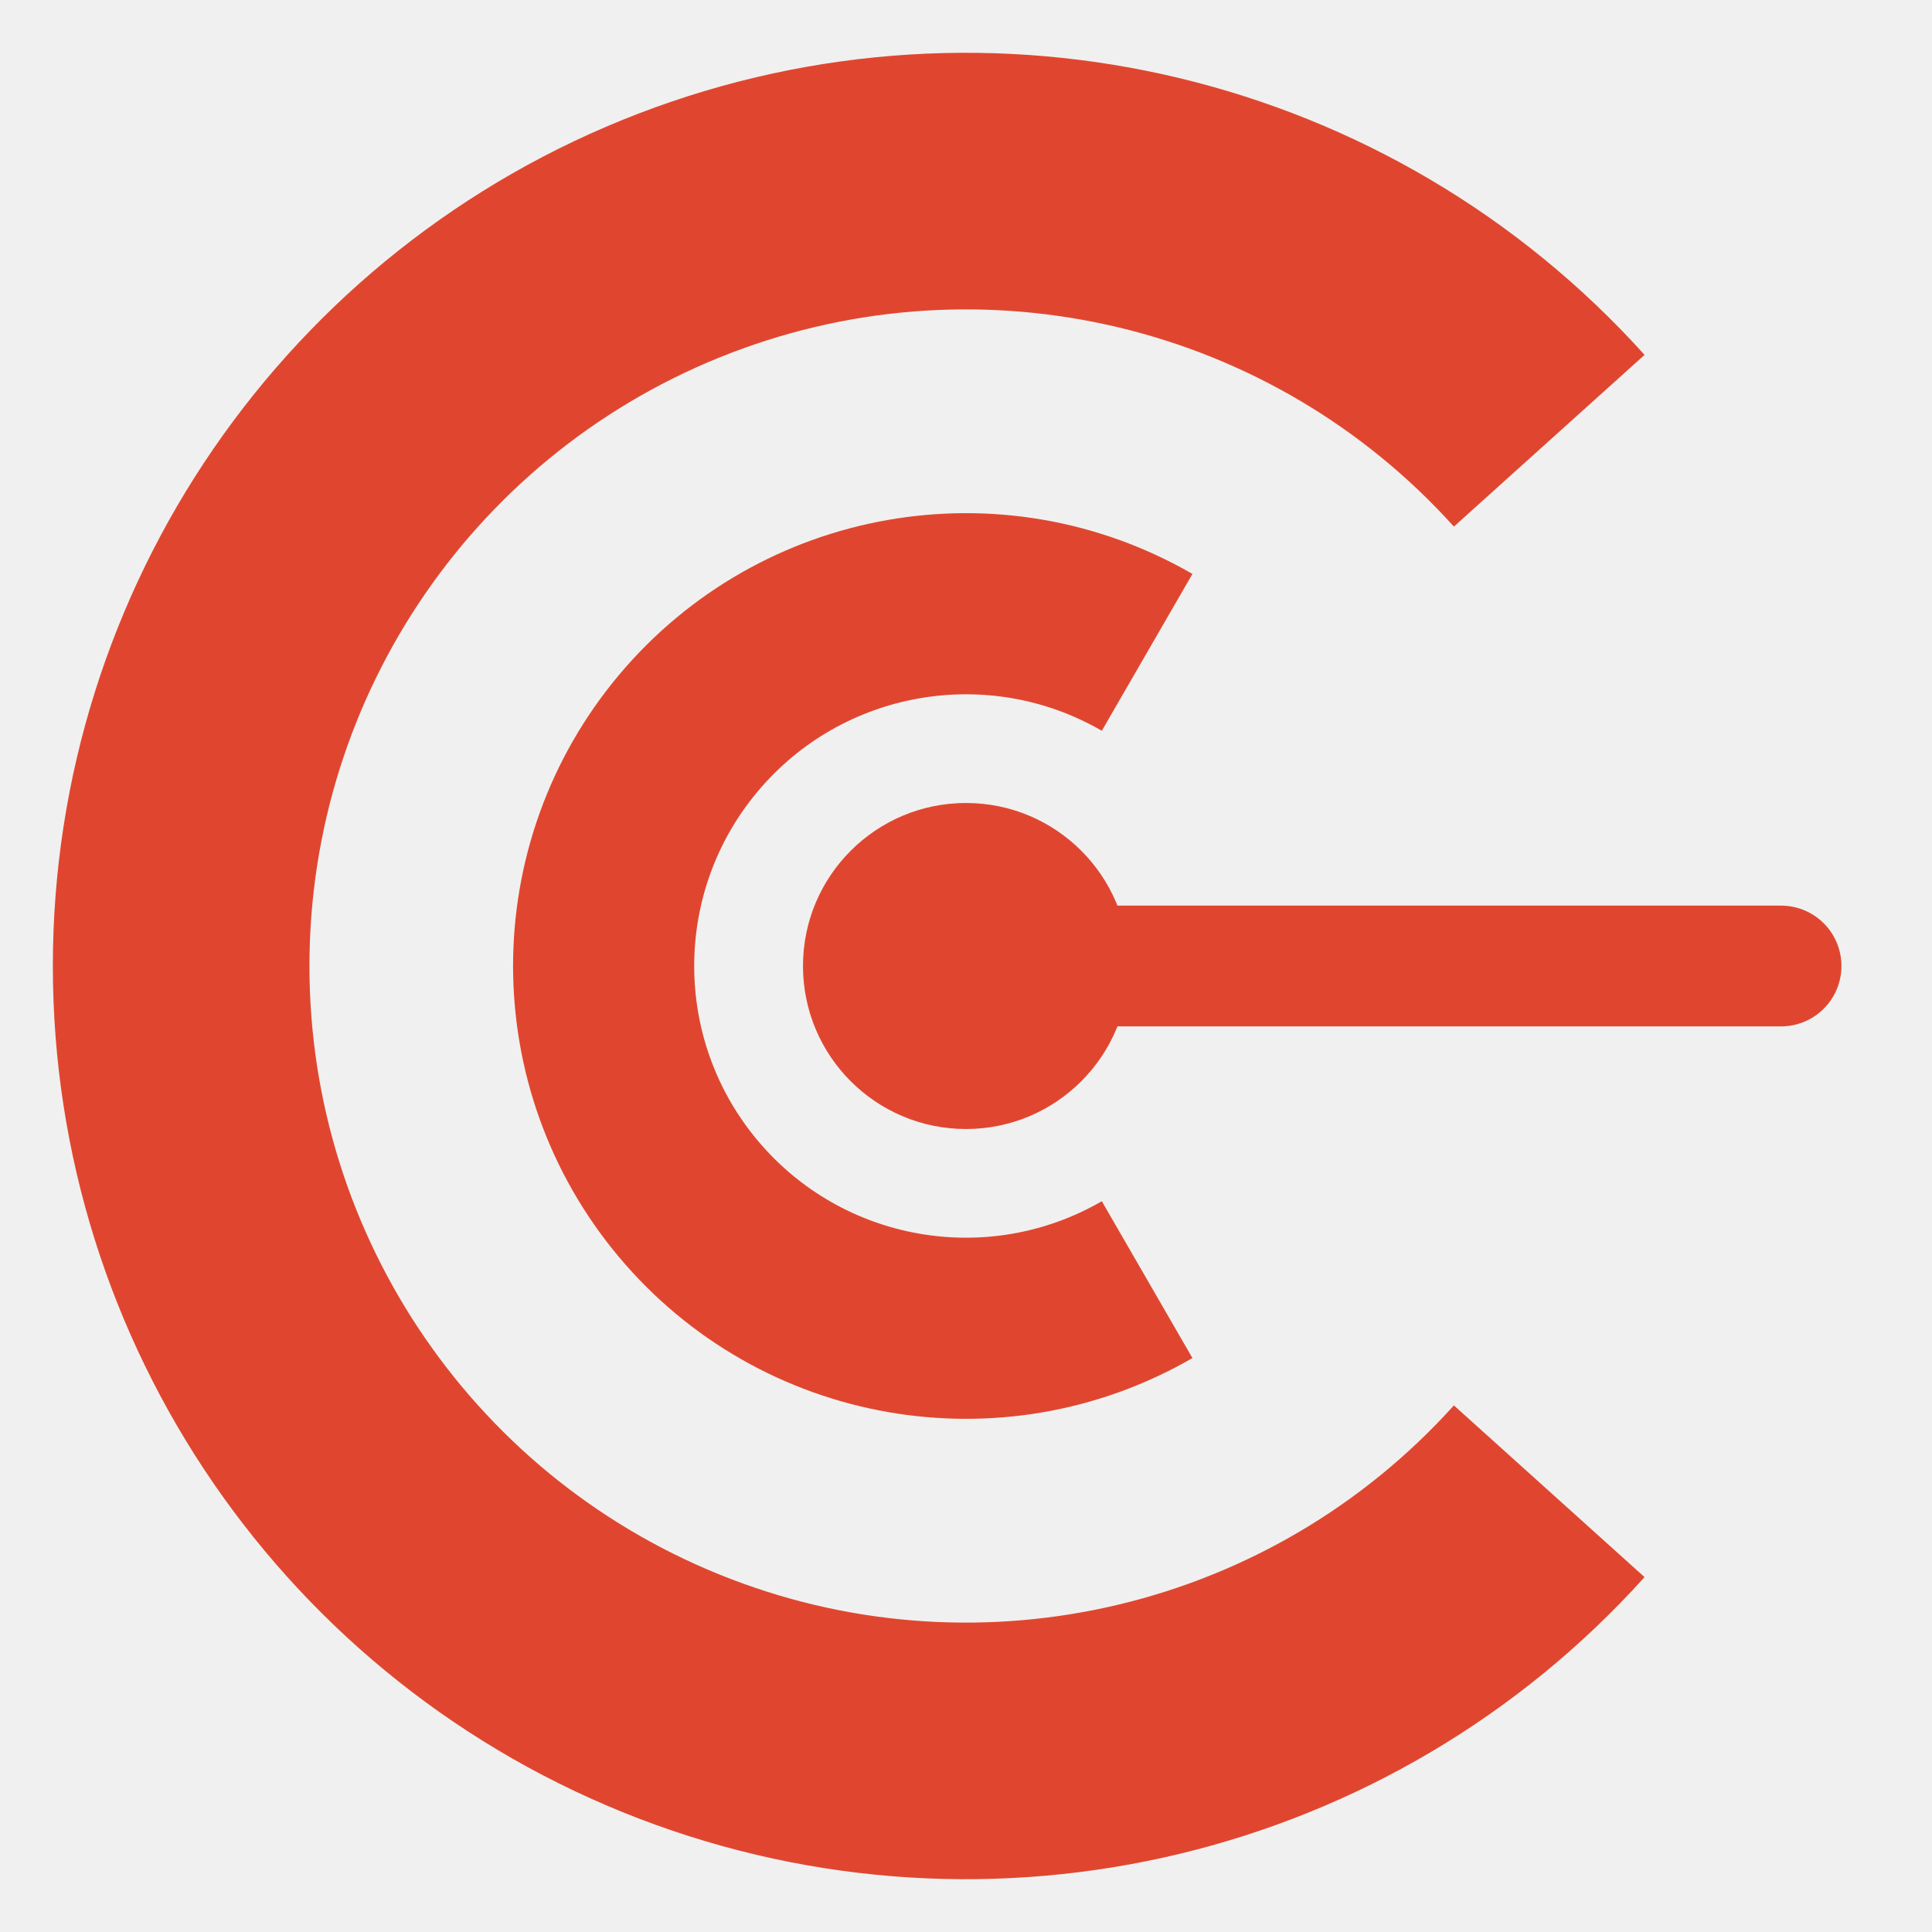
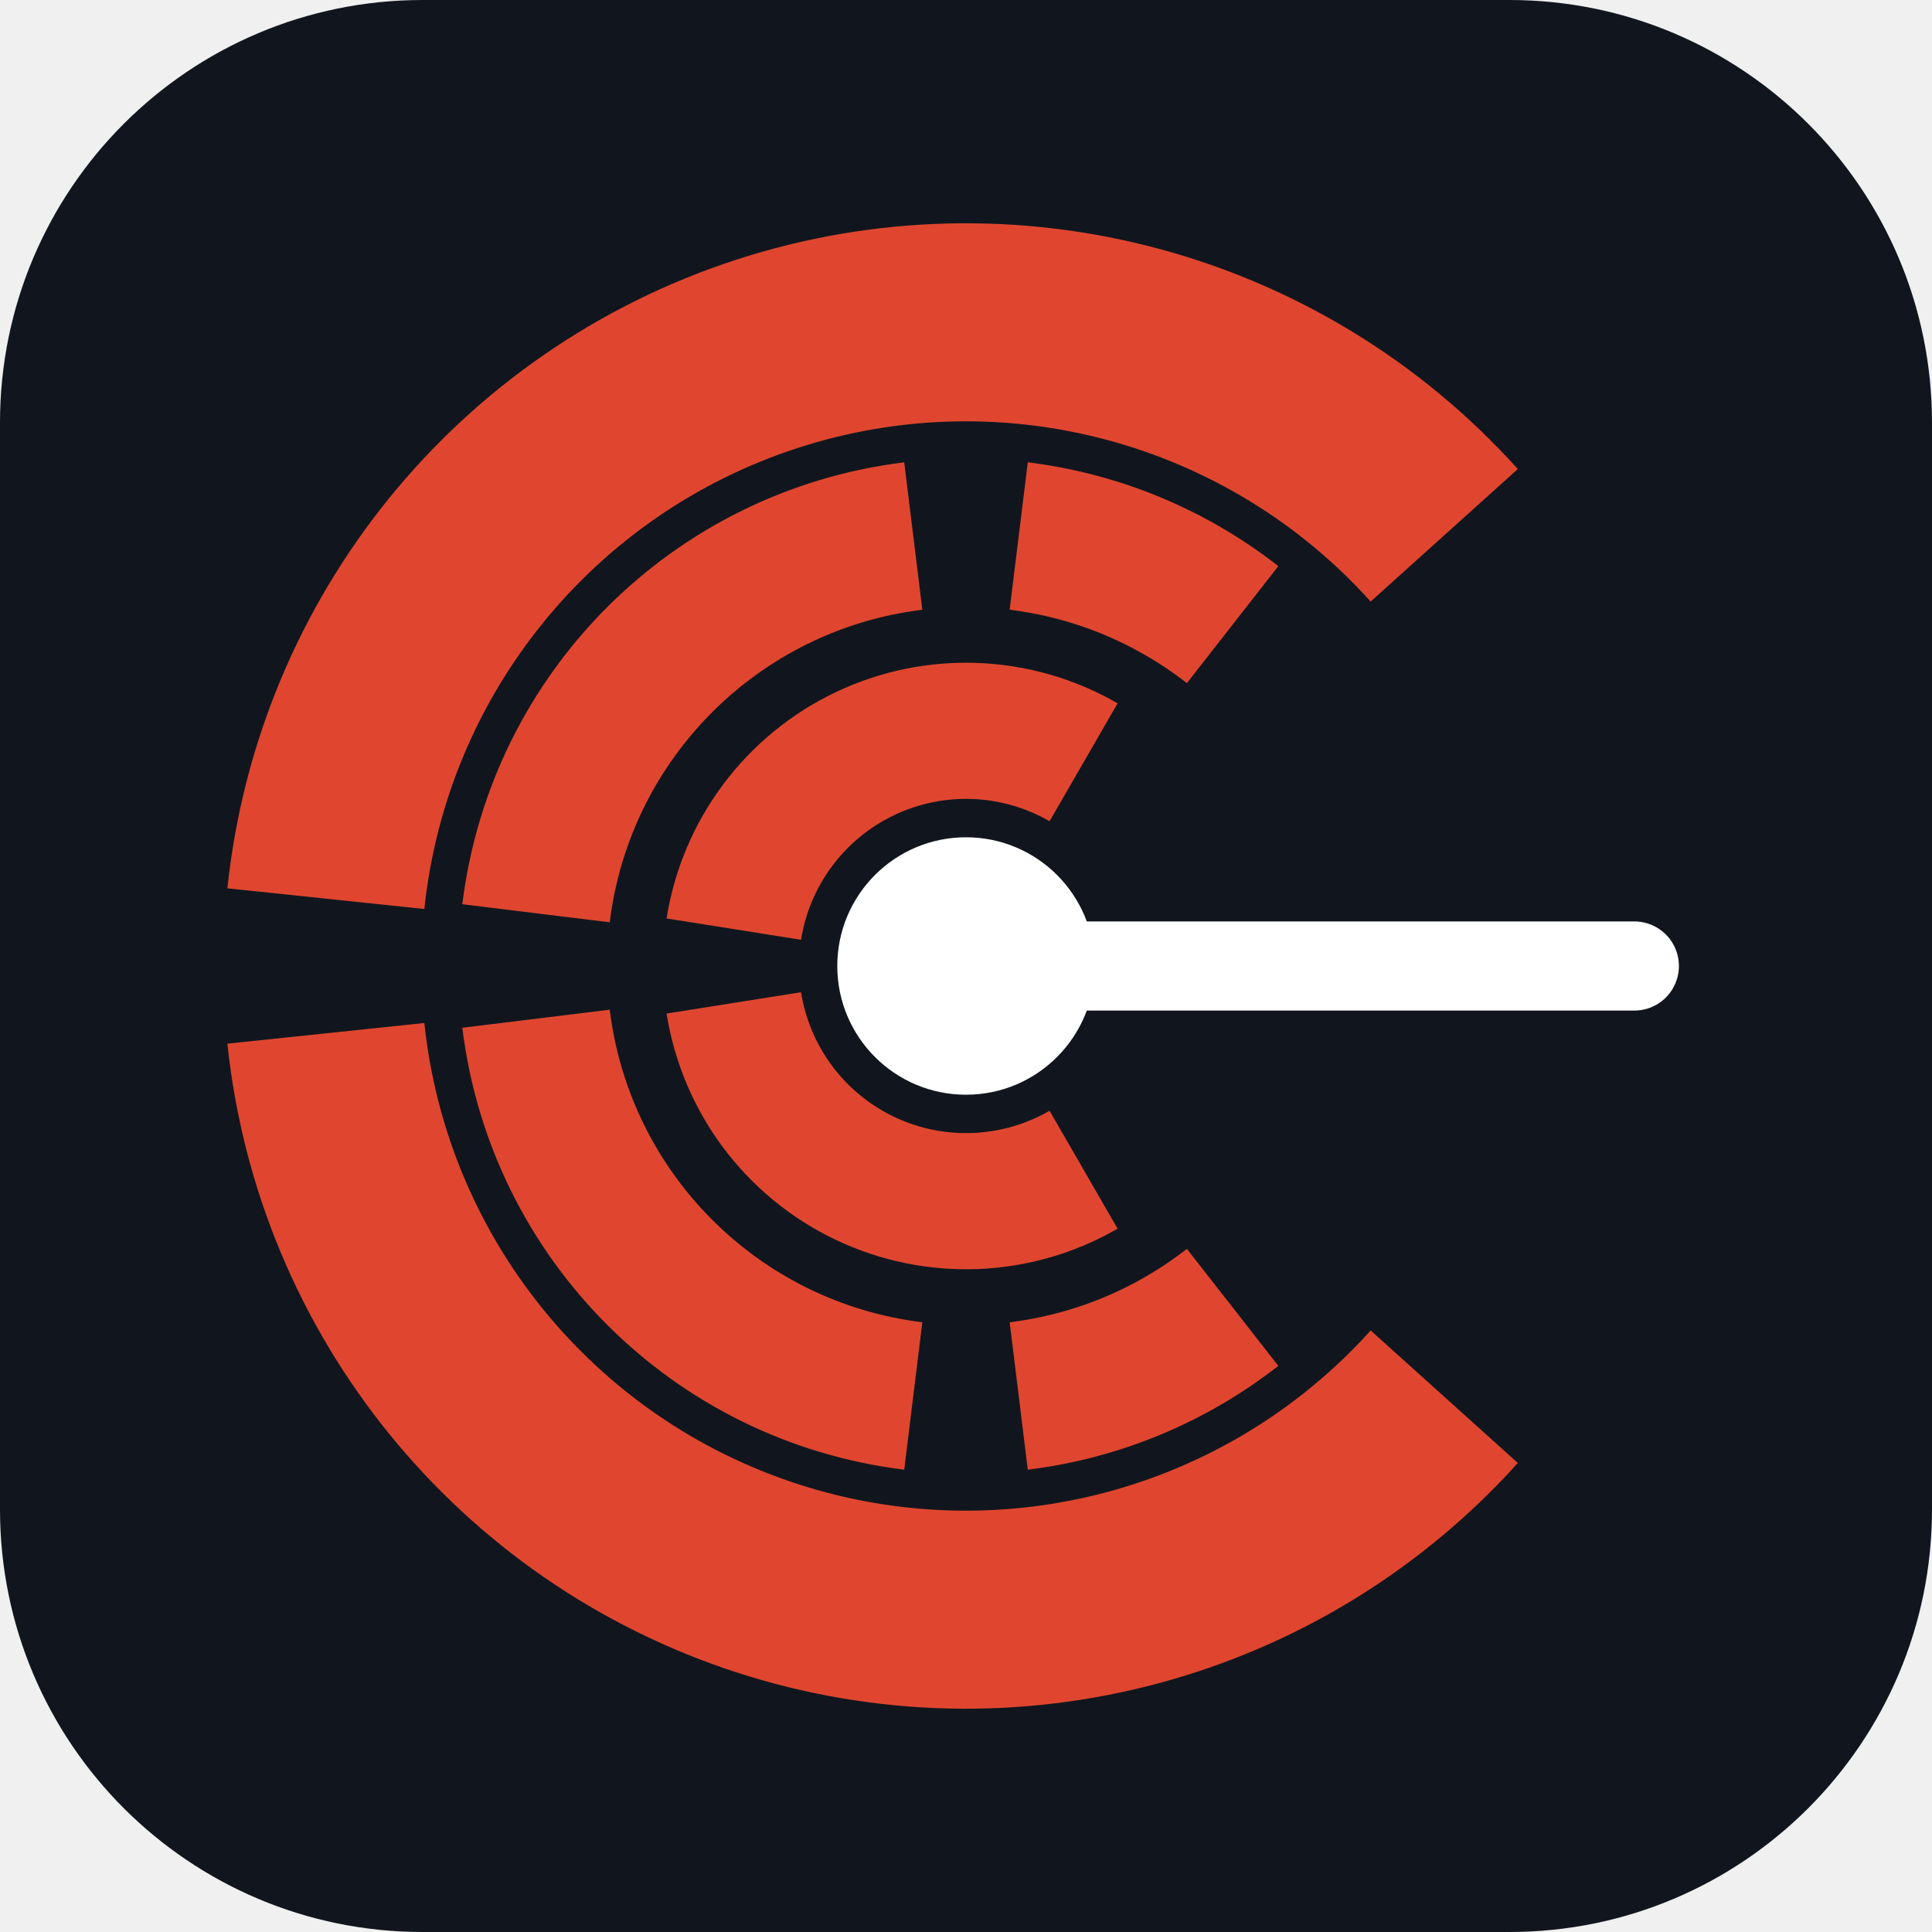
<svg xmlns="http://www.w3.org/2000/svg" width="64" height="64" viewBox="0 0 64 64" fill="none" role="img" aria-label="ClawMetry">
-   <g stroke="#E0462F" stroke-linecap="butt">
-     <path d="M51.32 14.60A26 26 0 1 0 51.32 49.40" stroke-width="8.5" />
-     <path d="M38 21.61A12 12 0 1 0 38 42.39" stroke-width="6" />
+   <rect width="64" height="64" rx="14" fill="#11161E" />
+   <g transform="translate(32,32) scale(0.82) translate(-32,-32)">
+     <g stroke="#E0462F" stroke-linecap="butt">
+       <path d="M51.32 14.60A26 26 0 0 0 6.14 29.28" stroke-width="8" />
+       <path d="M6.14 34.72A26 26 0 0 0 51.32 49.40" stroke-width="8" />
+       <path d="M42.77 18.21A17.5 17.5 0 0 0 34.13 14.63" stroke-width="6" />
+       <path d="M29.87 14.63A17.5 17.5 0 0 0 14.63 29.87" stroke-width="6" />
+       <path d="M14.63 34.13A17.5 17.5 0 0 0 29.87 49.37" stroke-width="6" />
+       <path d="M34.13 49.37A17.5 17.5 0 0 0 42.77 45.79" stroke-width="6" />
+       <path d="M36.75 23.77A9.5 9.5 0 0 0 22.62 30.51" stroke-width="5.5" />
+       <path d="M22.62 33.49A9.5 9.5 0 0 0 36.75 40.23" stroke-width="5.5" />
+     </g>
+     <path d="M32 32H59" stroke="#FFFFFF" stroke-width="3.6" stroke-linecap="round" />
+     <circle cx="32" cy="32" r="5.2" fill="#FFFFFF" />
  </g>
-   <path d="M32 32H59" stroke="#E0462F" stroke-width="4.0" stroke-linecap="round" />
-   <circle cx="32" cy="32" r="5.4" fill="#E0462F" />
</svg>
